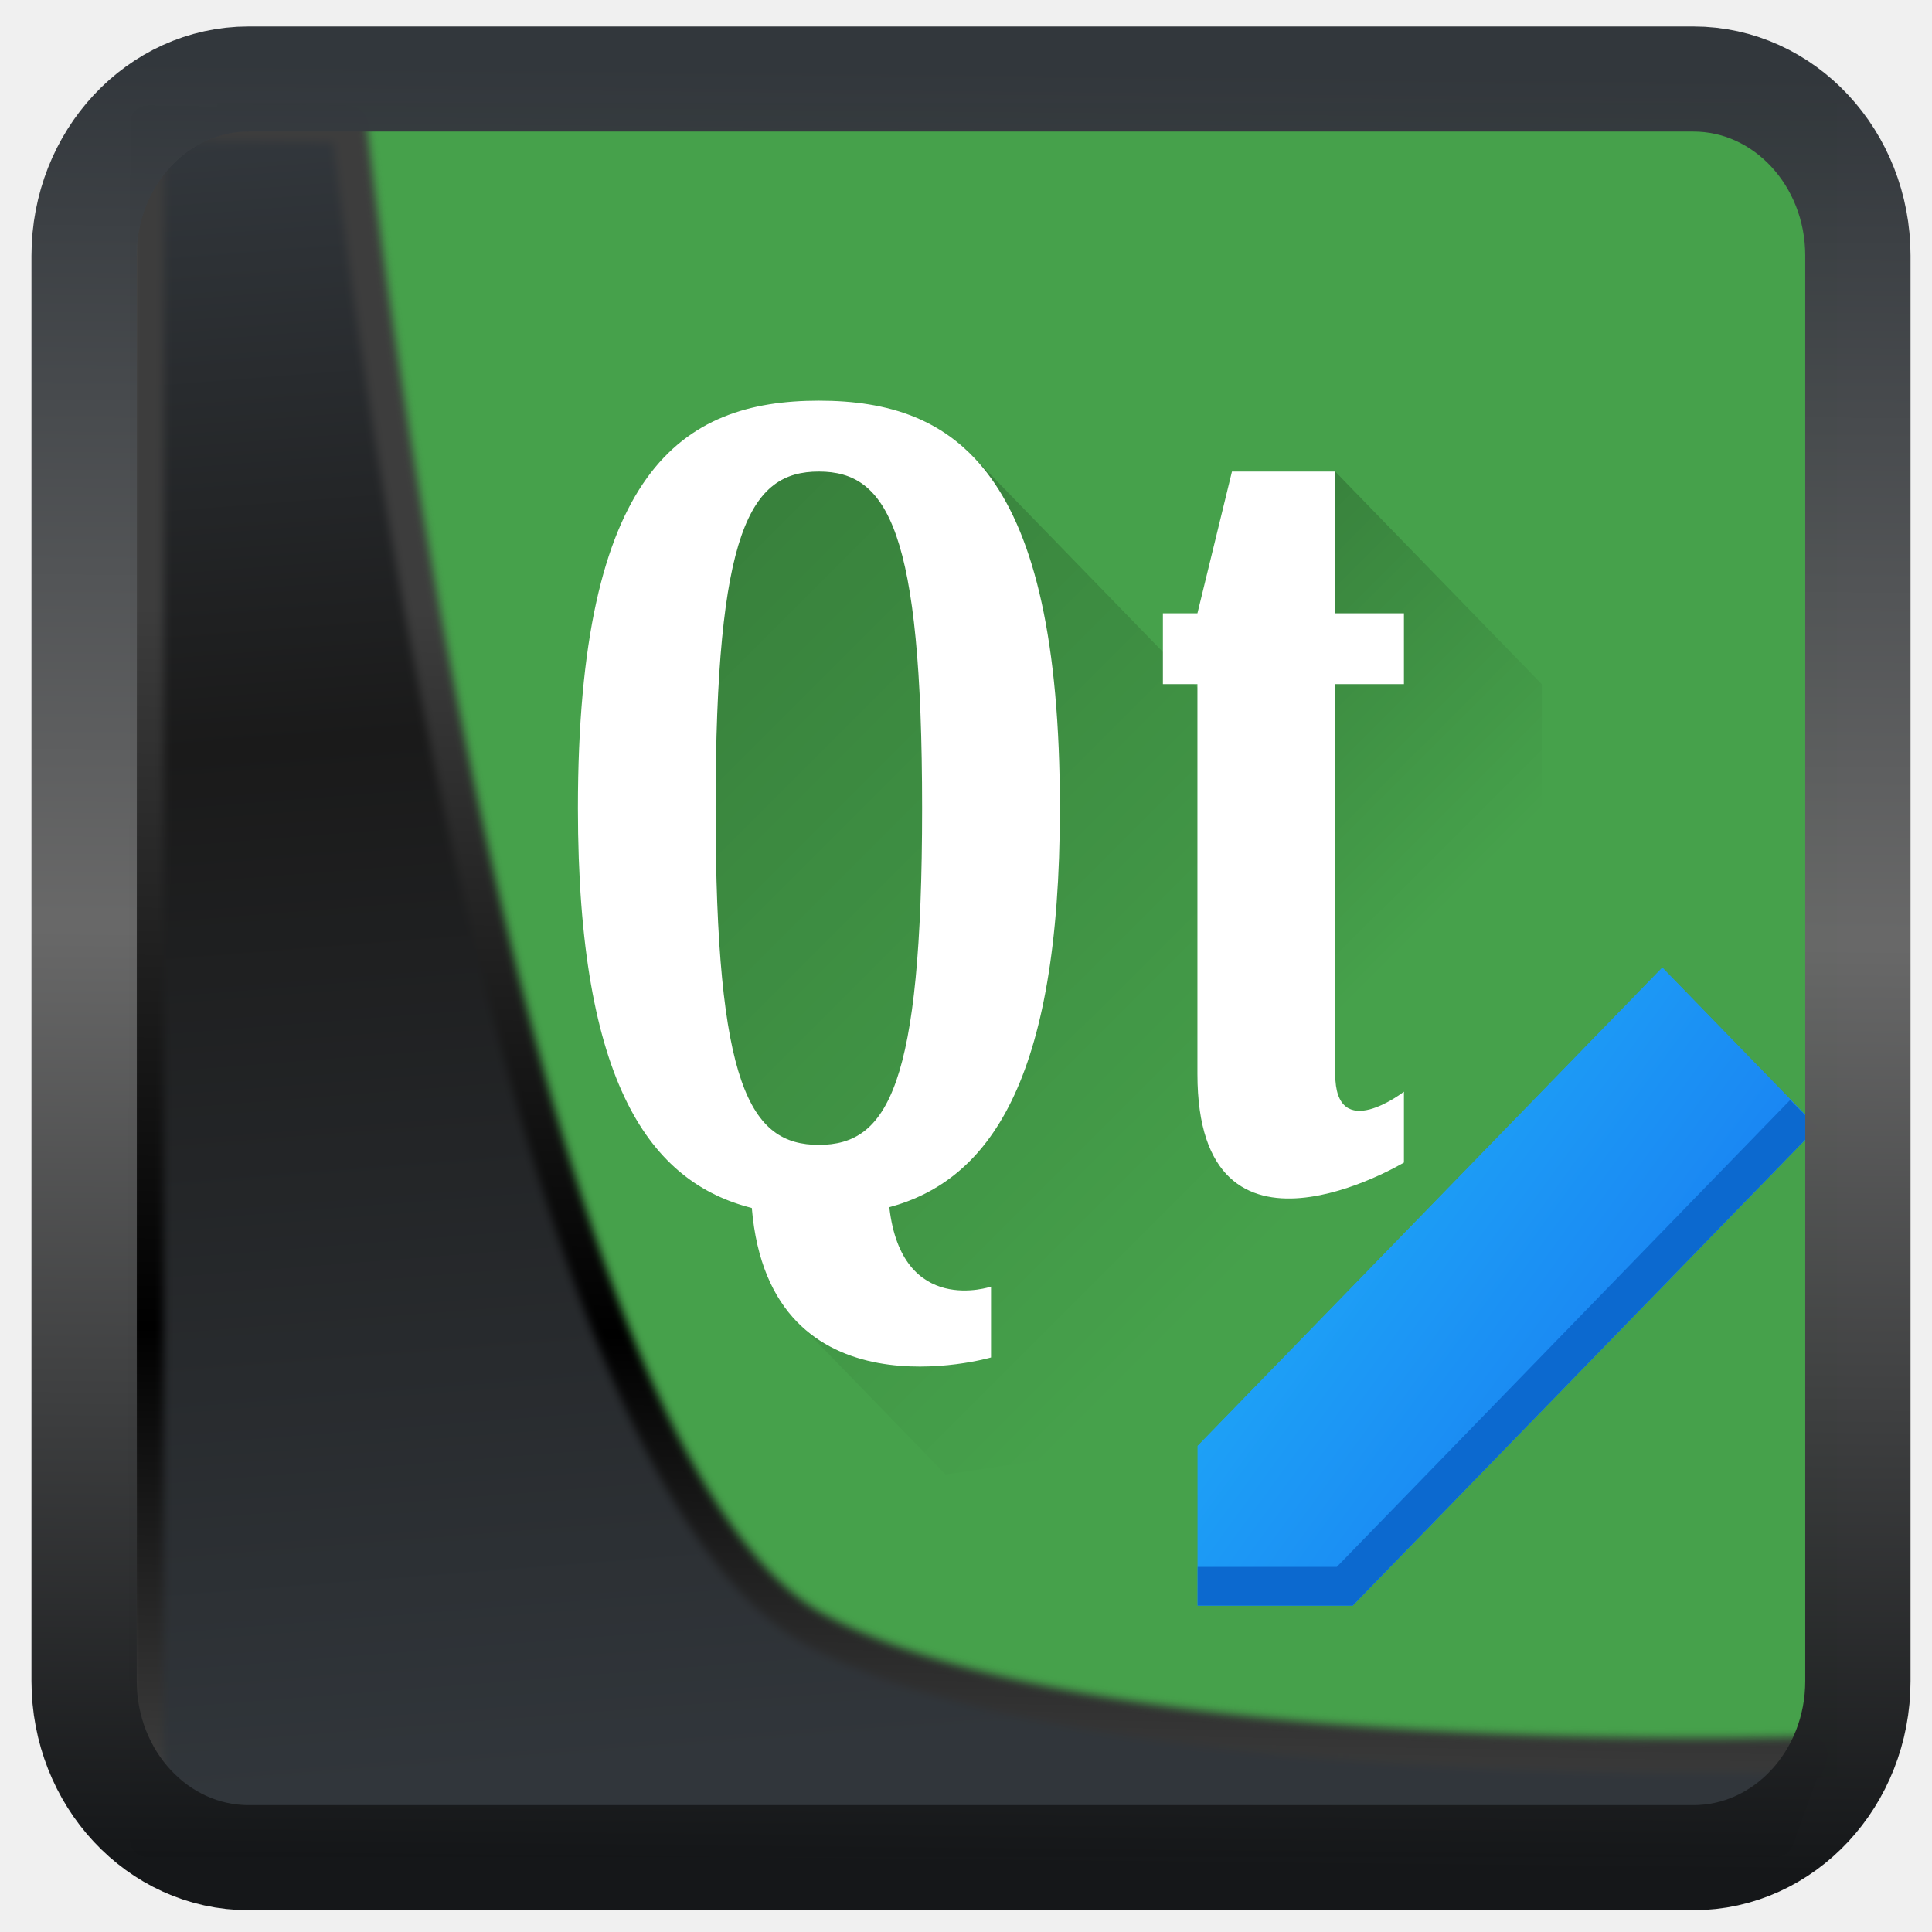
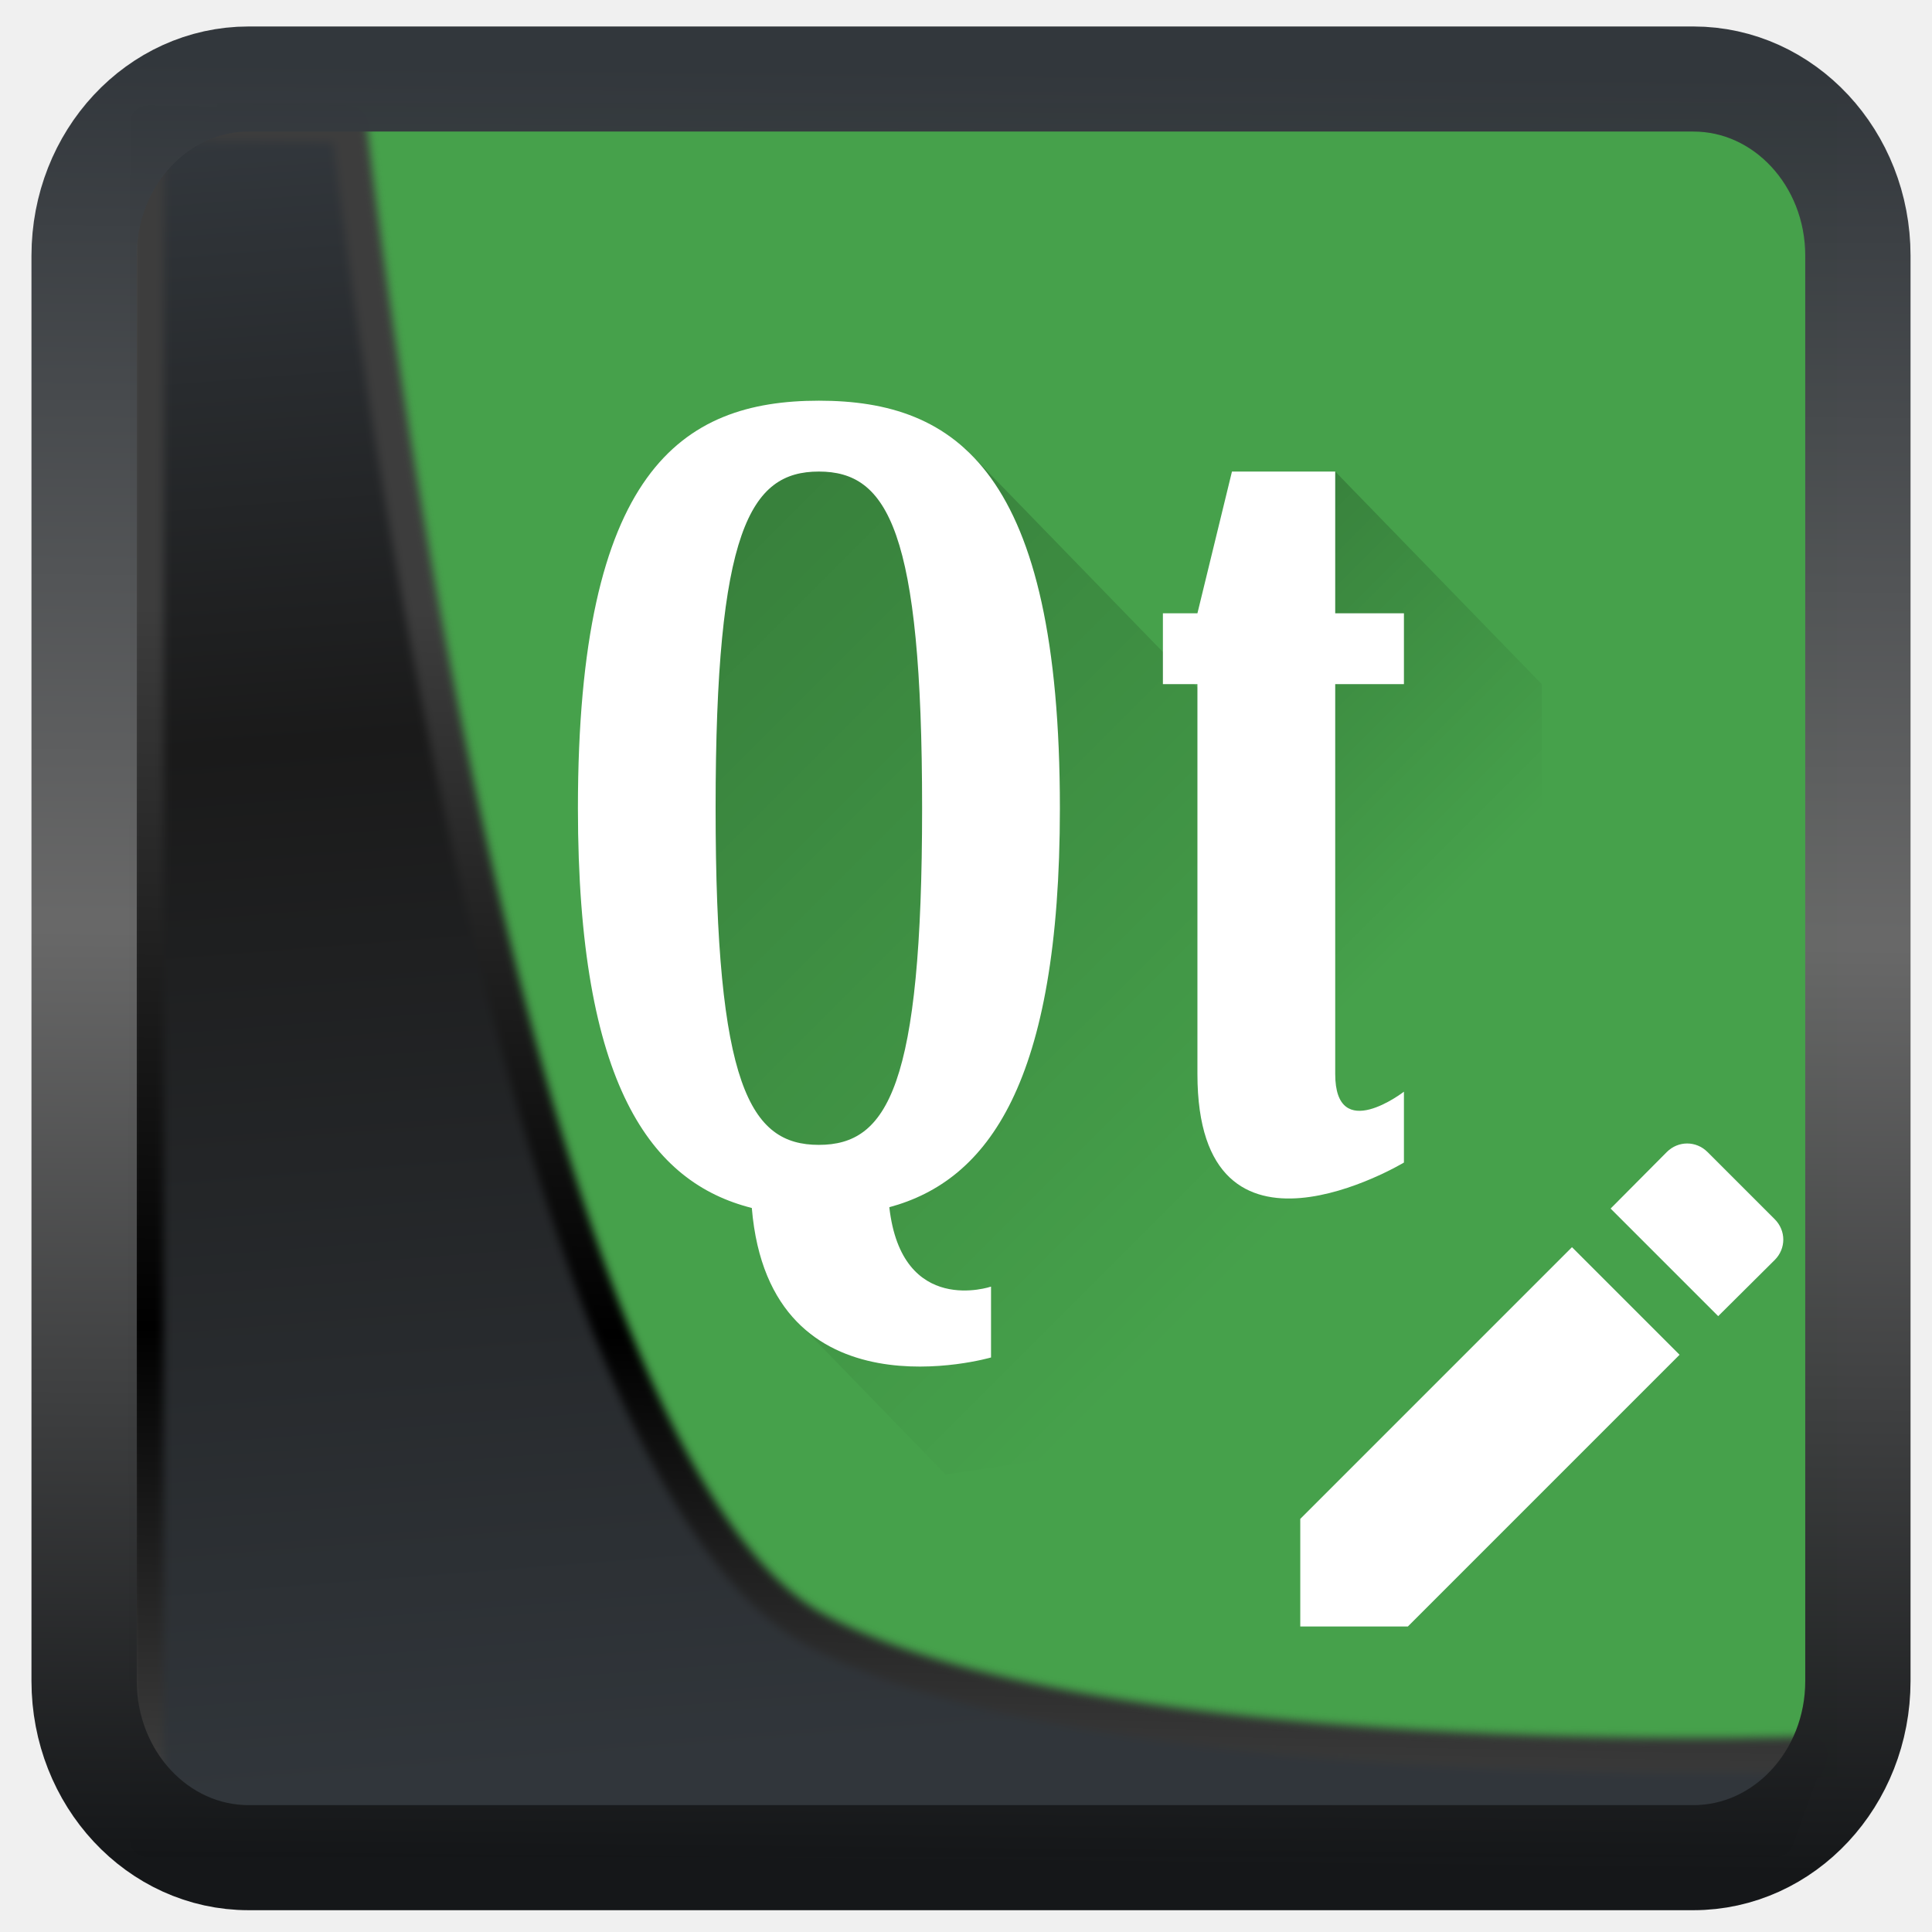
<svg xmlns="http://www.w3.org/2000/svg" xmlns:xlink="http://www.w3.org/1999/xlink" width="48" height="48" version="1.1" viewBox="0 0 48 48" id="svg22">
  <defs id="defs12">
    <linearGradient id="linearGradient1005-3-3" x1="5.253" x2="9.382" y1="15.383" y2="2.942" gradientTransform="matrix(0.99999,0,0,0.99999,1.632,-0.61743)" gradientUnits="userSpaceOnUse">
      <stop stop-color="#fa8200" offset="0" id="stop2" />
      <stop stop-color="#ff9600" offset=".37" id="stop4" />
      <stop stop-color="#ffb400" offset="1" id="stop6" />
    </linearGradient>
    <filter id="filter4014" x="-0.062" y="-0.058" width="1.125" height="1.115" color-interpolation-filters="sRGB">
      <feGaussianBlur stdDeviation="1.094" id="feGaussianBlur9" />
    </filter>
    <linearGradient xlink:href="#linearGradient3487" id="linearGradient3403" gradientUnits="userSpaceOnUse" x1="6.949" y1="4.555" x2="11.215" y2="59.052" />
    <linearGradient id="linearGradient3487">
      <stop style="stop-color:#32373c;stop-opacity:1" offset="0" id="stop3481" />
      <stop id="stop3483" offset="0.368" style="stop-color:#1a1a1a;stop-opacity:1" />
      <stop style="stop-color:#31363b;stop-opacity:1" offset="1" id="stop3485" />
    </linearGradient>
    <linearGradient xlink:href="#linearGradient20604" id="linearGradient20558" gradientUnits="userSpaceOnUse" x1="25.802" y1="20.374" x2="25.111" y2="58.913" />
    <linearGradient id="linearGradient20604">
      <stop id="stop20598" offset="0" style="stop-color:#3d3d3d;stop-opacity:1" />
      <stop style="stop-color:#000000;stop-opacity:1" offset="0.618" id="stop20600" />
      <stop id="stop20602" offset="1" style="stop-color:#3d3d3d;stop-opacity:1" />
    </linearGradient>
    <filter style="color-interpolation-filters:sRGB" id="filter20720" x="-0.017" y="-0.016" width="1.034" height="1.033">
      <feGaussianBlur stdDeviation="0.147" id="feGaussianBlur20722" />
    </filter>
    <linearGradient gradientTransform="translate(0.360678,-0.1301695)" xlink:href="#linearGradient4555" id="linearGradient4557" x1="43.5" y1="64.012" x2="44.142" y2="0.306" gradientUnits="userSpaceOnUse" />
    <linearGradient id="linearGradient4555">
      <stop style="stop-color:#141618;stop-opacity:1" offset="0" id="stop4551" />
      <stop id="stop4559" offset="0.518" style="stop-color:#686868;stop-opacity:1" />
      <stop style="stop-color:#31363b;stop-opacity:1" offset="1" id="stop4553" />
    </linearGradient>
    <filter style="color-interpolation-filters:sRGB" id="filter4601" x="-0.03" width="1.06" y="-0.03" height="1.06">
      <feGaussianBlur stdDeviation="0.015" id="feGaussianBlur4603" />
    </filter>
    <linearGradient xlink:href="#c" id="d" y1="9.268" x1="-28.756" y2="27.436" x2="-10.858" gradientUnits="userSpaceOnUse" gradientTransform="translate(0,-1.022)" />
    <linearGradient id="c" y1="9.178" x1="-14.65" y2="17.522" x2="-6.43" gradientUnits="userSpaceOnUse" gradientTransform="translate(1.01,-1.022)">
      <stop id="stop8110" />
      <stop offset="1" stop-opacity="0" id="stop8112" />
    </linearGradient>
    <linearGradient y2="17.522" x2="-6.43" y1="9.178" x1="-14.65" gradientTransform="translate(1.01,-1.022)" gradientUnits="userSpaceOnUse" id="linearGradient8184" xlink:href="#c" />
    <linearGradient y2="5.667" x2="0.333" y1="16.333" x1="14.556" gradientTransform="matrix(1.13274,0,0,1.14985,-19.481,18.15)" gradientUnits="userSpaceOnUse" id="linearGradient8190" xlink:href="#a" />
    <linearGradient id="a" y1="16.333" x1="14.556" y2="5.667" x2="0.333" gradientUnits="userSpaceOnUse" gradientTransform="matrix(1.13274,0,0,1.14985,-19.481,18.15)">
      <stop stop-color="#197cf1" id="stop8100" />
      <stop offset="1" stop-color="#20bcfa" id="stop8102" />
    </linearGradient>
-     <linearGradient xlink:href="#a" id="linearGradient216952" gradientUnits="userSpaceOnUse" gradientTransform="matrix(1.13274,0,0,1.14985,-19.481,18.15)" x1="14.556" y1="16.333" x2="0.333" y2="5.667" />
-     <linearGradient xlink:href="#a" id="linearGradient216954" gradientUnits="userSpaceOnUse" gradientTransform="matrix(1.13274,0,0,1.14985,-19.481,18.15)" x1="14.556" y1="16.333" x2="0.333" y2="5.667" />
  </defs>
  <g id="g890" transform="matrix(0.6430558,0,0,0.6619719,4.740107,2.156017)">
    <rect y="0.601" x="1.033" height="62.867" width="62.567" id="rect4539-1" style="opacity:1;fill:#46a14b;fill-opacity:1;stroke:none;stroke-width:1.146;stroke-linejoin:round;stroke-miterlimit:7.8;stroke-dasharray:none;stroke-opacity:0.995" />
    <g transform="matrix(1.320916,0,0,1.301259,60.14554,4.951056)" id="g8149">
      <g style="fill-rule:evenodd;stroke-width:1.014" id="g8129">
        <path style="opacity:0.2;fill:url(#d)" d="m -29.17,6.271 -3.02,4.088 2.458,17.375 3.02,2.044 -1.074,2.044 4.332,4.398 13.01,-1.912 c 0.487,-0.085 0.946,-0.297 1.363,-0.603 l -5.54,-8.686 0.794,-9.199 -9.06,-9.199 z" id="path8125" />
        <path style="opacity:0.2;fill:url(#linearGradient8184)" d="m -12.06,7.293 -3.02,20.442 6.751,6.853 c 1.063,-0.939 2.311,-3.634 2.311,-5.304 V 13.426 Z" id="path8127" />
      </g>
      <g style="stroke-width:2;stroke-linejoin:bevel" id="g8135">
        <path style="fill:#ffffff" d="m -27.16,5.249 c -4.03,0 -7.05,2.044 -7.05,11.754 0,8.01 2.149,10.798 5.086,11.53 0.524,6.17 6.997,4.312 6.997,4.312 v -2.044 c 0,0 -2.611,0.88 -2.975,-2.29 2.888,-0.769 4.989,-3.586 4.989,-11.508 0,-9.71 -3.02,-11.754 -7.05,-11.754 m 0,2.044 c 2.01,0 3.02,1.689 3.02,9.71 0,8.02 -1.01,9.71 -3.02,9.71 -2.01,0 -3.02,-1.689 -3.02,-9.71 0,-8.02 1.01,-9.71 3.02,-9.71" id="path8131" />
      </g>
      <path style="fill:#ffffff;fill-rule:evenodd;stroke-width:1.014" d="m -15.08,7.293 h 3.02 v 4.088 h 2.01 v 2.044 h -2.01 v 11.243 c 0,2.044 2.01,0.511 2.01,0.511 v 2.044 c 0,0 -6.04,3.577 -6.04,-2.555 V 13.425 h -1.01 v -2.044 h 1.01 z" id="path8137" />
-       <g style="color:#4d4d4d" id="g8147">
-         <g style="fill:url(#linearGradient8190)" id="g8143">
-           <path style="fill:url(#linearGradient216952)" d="m -2.495,21.603 -13.584,13.789 h -0.004 V 40 h 4.54 V 39.995 L 2.041,26.206 2.039,26.204 2.041,26.202 -2.49,21.603 -2.492,21.605 Z" id="path8139" />
-           <path style="fill:url(#linearGradient216954)" d="m -2.495,21.603 -13.584,13.789 h -0.004 V 40 h 4.54 V 39.995 L 2.041,26.206 2.039,26.204 2.041,26.202 -2.49,21.603 -2.492,21.605 Z m -2.263,3.923 2.934,2.978 -8.595,8.725 v -1.828 h -2.265 v -1.828 z m -9.06,9.197 v 1.828 h 2.265 v 1.828 l -0.465,0.472 h -1.801 l -1.133,-1.15 v -1.828 z" id="path8141" />
-         </g>
-         <path style="fill:#0c69cf" d="m 1.246,25.419 -13.259,13.465 h -4.071 V 40 h 4.541 V 39.996 L 2.04,26.206 2.038,26.204 2.04,26.202 Z" id="path8145" />
-       </g>
+       <path style="fill:#ffffff;stroke-width:1.169;fill-opacity:1" d="m -13.082,37.501 v 3.103 h 3.147 l 7.947,-7.837 -3.147,-3.103 z M 0.796,30.032 c 0.333,-0.328 0.333,-0.845 0,-1.174 L -1.171,26.919 c -0.333,-0.328 -0.857,-0.328 -1.19,0 l -1.644,1.631 3.147,3.103 z" id="path6" />
    </g>
  </g>
  <path style="display:inline;mix-blend-mode:normal;fill:url(#linearGradient3403);fill-opacity:1;stroke:url(#linearGradient20558);stroke-width:1.162;stroke-linecap:butt;stroke-linejoin:round;stroke-miterlimit:4;stroke-dasharray:none;stroke-opacity:1;filter:url(#filter20720)" d="M 4.704,3.981 4.691,60.802 H 58.595 l 1.022,-2.866 c 0,0 -23.875,0.766 -32.844,-4.14 C 16.258,48.042 11.401,4.098 11.401,4.098 Z" id="path1686" transform="matrix(0.7518797,0,0,0.7518797,0.09970467,0.02488636)" />
  <rect style="display:inline;fill:none;fill-opacity:1;stroke:url(#linearGradient4557);stroke-width:3.714;stroke-linejoin:round;stroke-miterlimit:7.8;stroke-dasharray:none;stroke-opacity:0.995;filter:url(#filter4601)" id="rect4539" width="62.567" height="62.867" x="1.032" y="0.596" ry="6.245" rx="5.803" transform="matrix(0.7043479,0,0,0.7029123,1.362985,1.544206)" />
</svg>
